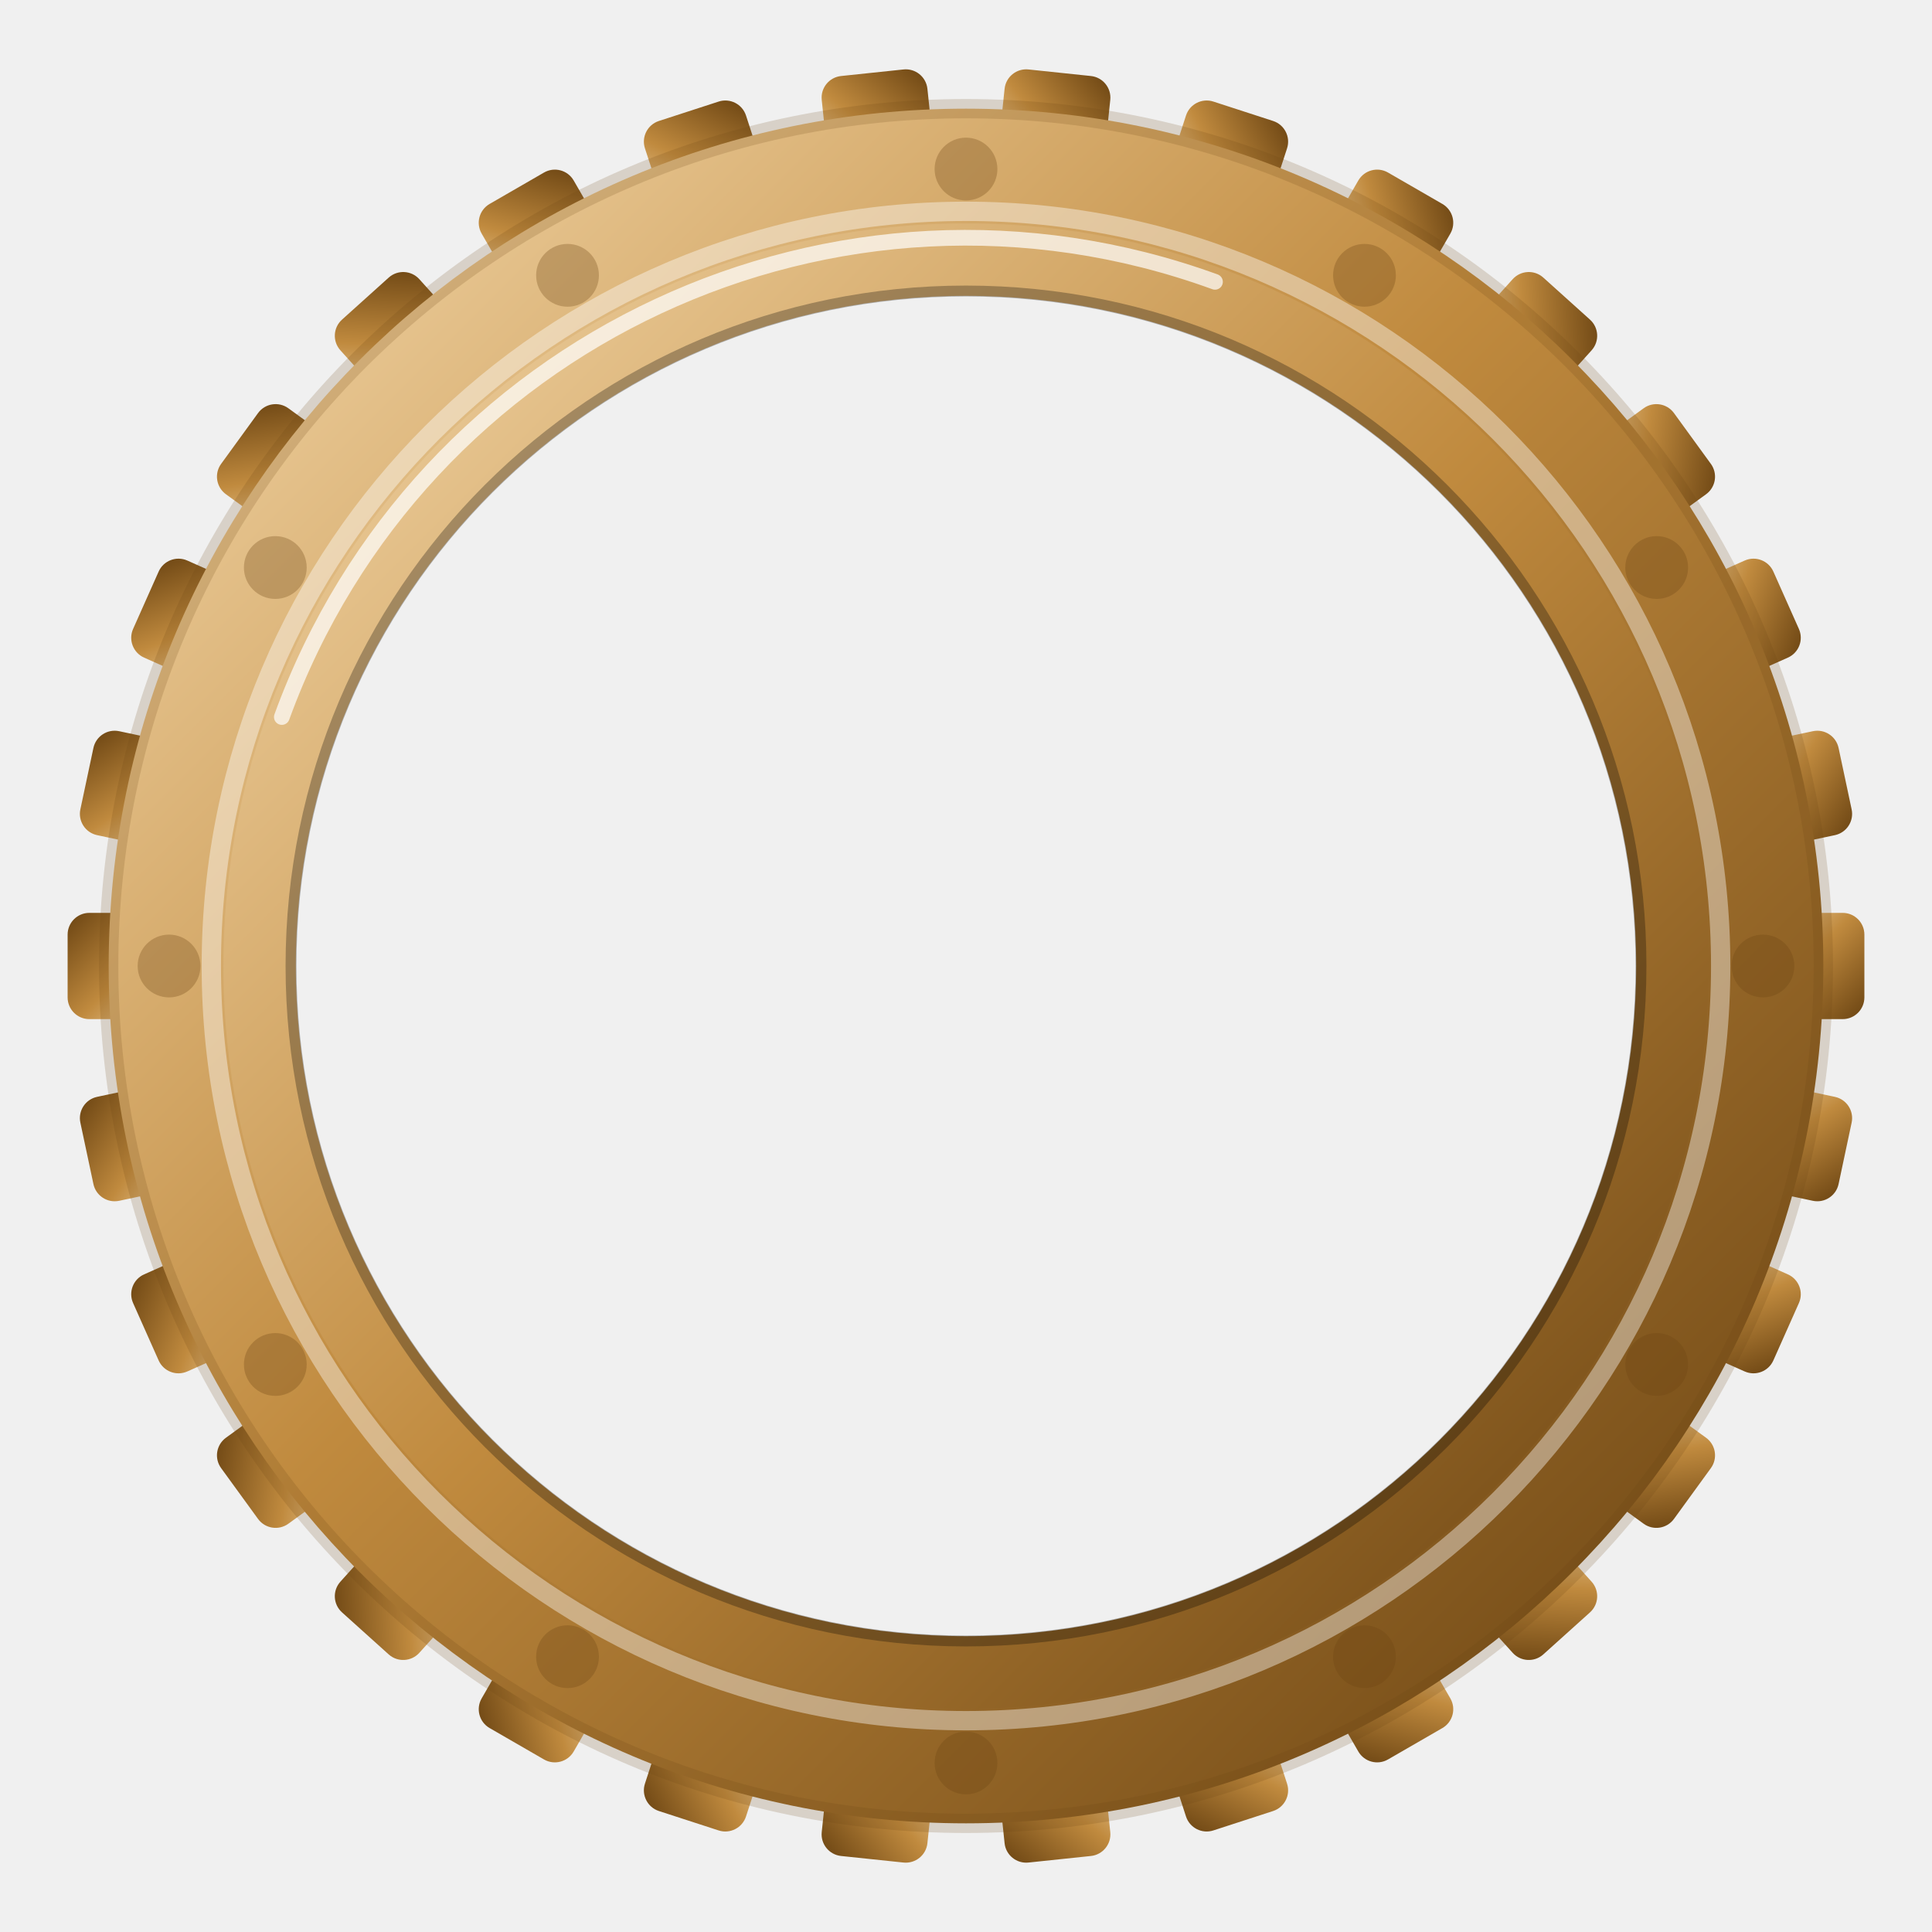
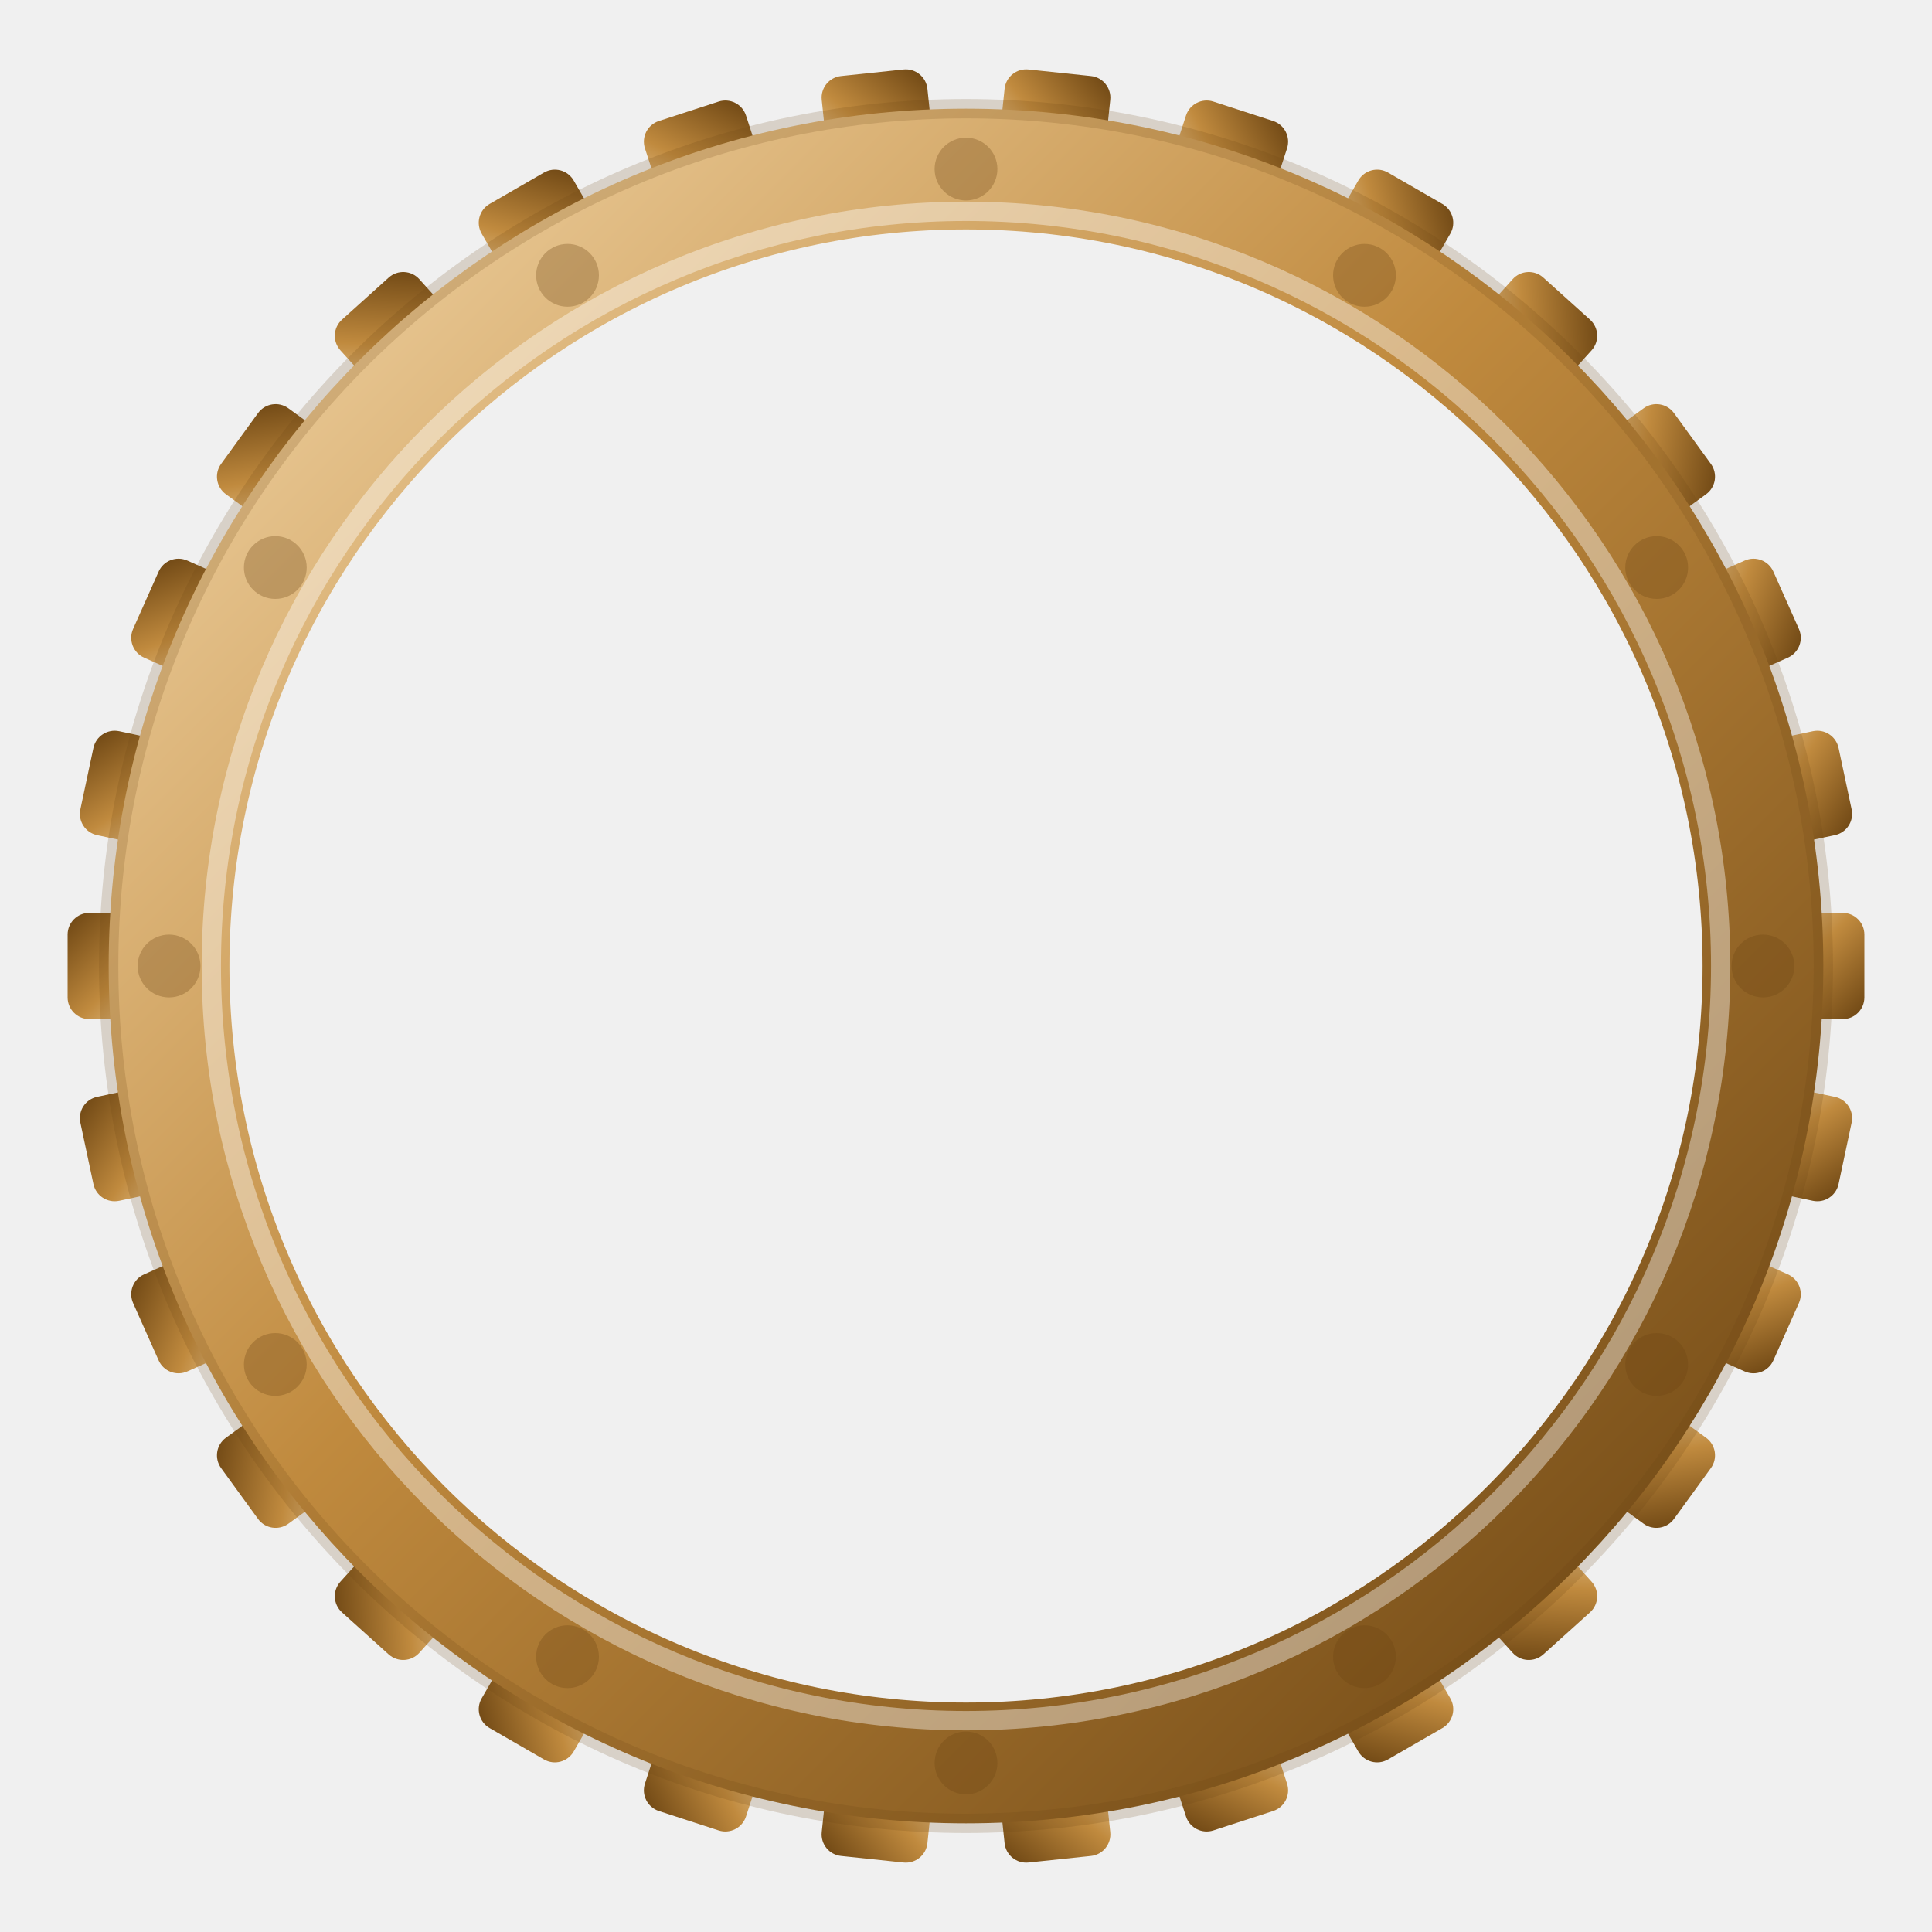
<svg xmlns="http://www.w3.org/2000/svg" width="160" height="160" viewBox="0 0 160 160" fill="none">
  <defs>
-     <linearGradient id="fgrbz" x1="0" y1="0" x2="1" y2="1">
-       <stop offset="0" stop-color="#F2D6A8" />
-       <stop offset=".5" stop-color="#C08A3E" />
-       <stop offset="1" stop-color="#6B4412" />
-     </linearGradient>
    <linearGradient id="agearsm" x1="0%" y1="0%" x2="100%" y2="100%">
      <stop offset="0" stop-color="#F2D6A8" stop-opacity="1" />
      <stop offset="0.45" stop-color="#C08A3E" stop-opacity="1" />
      <stop offset="1" stop-color="#6B4412" stop-opacity="1" />
    </linearGradient>
  </defs>
  <g class="gr-ring">
    <rect x="145.6" y="75.6" width="8.8" height="8.8" rx="1.8" fill="url(#agearsm)" transform="rotate(0 150.0 80.0)" />
    <rect x="144.1" y="90.2" width="8.8" height="8.8" rx="1.8" fill="url(#agearsm)" transform="rotate(12 148.5 94.6)" />
    <rect x="139.5" y="104.1" width="8.8" height="8.8" rx="1.8" fill="url(#agearsm)" transform="rotate(24 143.9 108.5)" />
    <rect x="132.2" y="116.7" width="8.8" height="8.8" rx="1.8" fill="url(#agearsm)" transform="rotate(36 136.6 121.1)" />
    <rect x="122.4" y="127.6" width="8.8" height="8.8" rx="1.8" fill="url(#agearsm)" transform="rotate(48 126.8 132.0)" />
    <rect x="110.6" y="136.2" width="8.8" height="8.8" rx="1.8" fill="url(#agearsm)" transform="rotate(60 115.0 140.6)" />
    <rect x="97.2" y="142.2" width="8.8" height="8.8" rx="1.8" fill="url(#agearsm)" transform="rotate(72 101.6 146.6)" />
    <rect x="82.9" y="145.2" width="8.8" height="8.8" rx="1.8" fill="url(#agearsm)" transform="rotate(84 87.3 149.6)" />
    <rect x="68.3" y="145.2" width="8.8" height="8.8" rx="1.8" fill="url(#agearsm)" transform="rotate(96 72.7 149.6)" />
    <rect x="54.0" y="142.2" width="8.8" height="8.8" rx="1.8" fill="url(#agearsm)" transform="rotate(108 58.4 146.6)" />
    <rect x="40.6" y="136.2" width="8.8" height="8.8" rx="1.8" fill="url(#agearsm)" transform="rotate(120 45.0 140.6)" />
    <rect x="28.8" y="127.6" width="8.8" height="8.8" rx="1.8" fill="url(#agearsm)" transform="rotate(132 33.2 132.0)" />
    <rect x="19.0" y="116.7" width="8.8" height="8.8" rx="1.8" fill="url(#agearsm)" transform="rotate(144 23.4 121.1)" />
    <rect x="11.7" y="104.1" width="8.8" height="8.8" rx="1.8" fill="url(#agearsm)" transform="rotate(156 16.1 108.5)" />
    <rect x="7.1" y="90.2" width="8.8" height="8.8" rx="1.8" fill="url(#agearsm)" transform="rotate(168 11.5 94.6)" />
    <rect x="5.6" y="75.6" width="8.8" height="8.8" rx="1.8" fill="url(#agearsm)" transform="rotate(180 10.0 80.0)" />
    <rect x="7.1" y="61.0" width="8.8" height="8.8" rx="1.8" fill="url(#agearsm)" transform="rotate(192 11.5 65.4)" />
    <rect x="11.7" y="47.1" width="8.8" height="8.8" rx="1.8" fill="url(#agearsm)" transform="rotate(204 16.1 51.5)" />
    <rect x="19.0" y="34.5" width="8.8" height="8.8" rx="1.8" fill="url(#agearsm)" transform="rotate(216 23.4 38.9)" />
    <rect x="28.8" y="23.6" width="8.8" height="8.8" rx="1.8" fill="url(#agearsm)" transform="rotate(228 33.2 28.0)" />
    <rect x="40.6" y="15.0" width="8.8" height="8.8" rx="1.8" fill="url(#agearsm)" transform="rotate(240 45.0 19.4)" />
    <rect x="54.0" y="9.0" width="8.8" height="8.8" rx="1.8" fill="url(#agearsm)" transform="rotate(252 58.4 13.4)" />
    <rect x="68.3" y="6.0" width="8.8" height="8.8" rx="1.8" fill="url(#agearsm)" transform="rotate(264 72.7 10.4)" />
    <rect x="82.9" y="6.0" width="8.8" height="8.8" rx="1.8" fill="url(#agearsm)" transform="rotate(276 87.3 10.4)" />
    <rect x="97.2" y="9.0" width="8.8" height="8.8" rx="1.8" fill="url(#agearsm)" transform="rotate(288 101.6 13.4)" />
    <rect x="110.6" y="15.0" width="8.8" height="8.8" rx="1.8" fill="url(#agearsm)" transform="rotate(300 115.0 19.4)" />
    <rect x="122.4" y="23.6" width="8.8" height="8.8" rx="1.8" fill="url(#agearsm)" transform="rotate(312 126.8 28.0)" />
    <rect x="132.2" y="34.5" width="8.8" height="8.8" rx="1.8" fill="url(#agearsm)" transform="rotate(324 136.6 38.9)" />
    <rect x="139.5" y="47.1" width="8.8" height="8.8" rx="1.8" fill="url(#agearsm)" transform="rotate(336 143.9 51.5)" />
    <rect x="144.1" y="61.0" width="8.8" height="8.8" rx="1.8" fill="url(#agearsm)" transform="rotate(348 148.5 65.4)" />
    <circle cx="80" cy="80" r="66" stroke="url(#agearsm)" stroke-width="10" />
    <circle cx="80" cy="80" r="62.5" stroke="#FFFFFF" stroke-opacity=".4" stroke-width="1.6" />
    <circle cx="80" cy="80" r="71" stroke="#6B4412" stroke-opacity=".18" stroke-width="1.6" />
    <circle cx="146.0" cy="80.0" r="2.6" fill="#6B4412" fill-opacity="0.3" />
    <circle cx="137.2" cy="113.0" r="2.6" fill="#6B4412" fill-opacity="0.3" />
    <circle cx="113.0" cy="137.2" r="2.6" fill="#6B4412" fill-opacity="0.3" />
    <circle cx="80.0" cy="146.0" r="2.6" fill="#6B4412" fill-opacity="0.3" />
    <circle cx="47.0" cy="137.2" r="2.6" fill="#6B4412" fill-opacity="0.3" />
    <circle cx="22.8" cy="113.0" r="2.6" fill="#6B4412" fill-opacity="0.3" />
    <circle cx="14.0" cy="80.0" r="2.6" fill="#6B4412" fill-opacity="0.3" />
    <circle cx="22.8" cy="47.0" r="2.6" fill="#6B4412" fill-opacity="0.3" />
    <circle cx="47.0" cy="22.8" r="2.6" fill="#6B4412" fill-opacity="0.3" />
    <circle cx="80.0" cy="14.0" r="2.6" fill="#6B4412" fill-opacity="0.3" />
    <circle cx="113.0" cy="22.8" r="2.6" fill="#6B4412" fill-opacity="0.3" />
    <circle cx="137.2" cy="47.0" r="2.6" fill="#6B4412" fill-opacity="0.3" />
  </g>
-   <circle cx="80" cy="80" r="58.5" stroke="url(#fgrbz)" stroke-width="6" />
-   <circle cx="80" cy="80" r="55.9" stroke="#000" stroke-opacity=".28" stroke-width=".9" />
-   <path d="M23.34 59.38 A60.3 60.3 0 0 1 100.62 23.34" stroke="#fff" stroke-opacity=".7" stroke-width="1.3" stroke-linecap="round" />
</svg>
